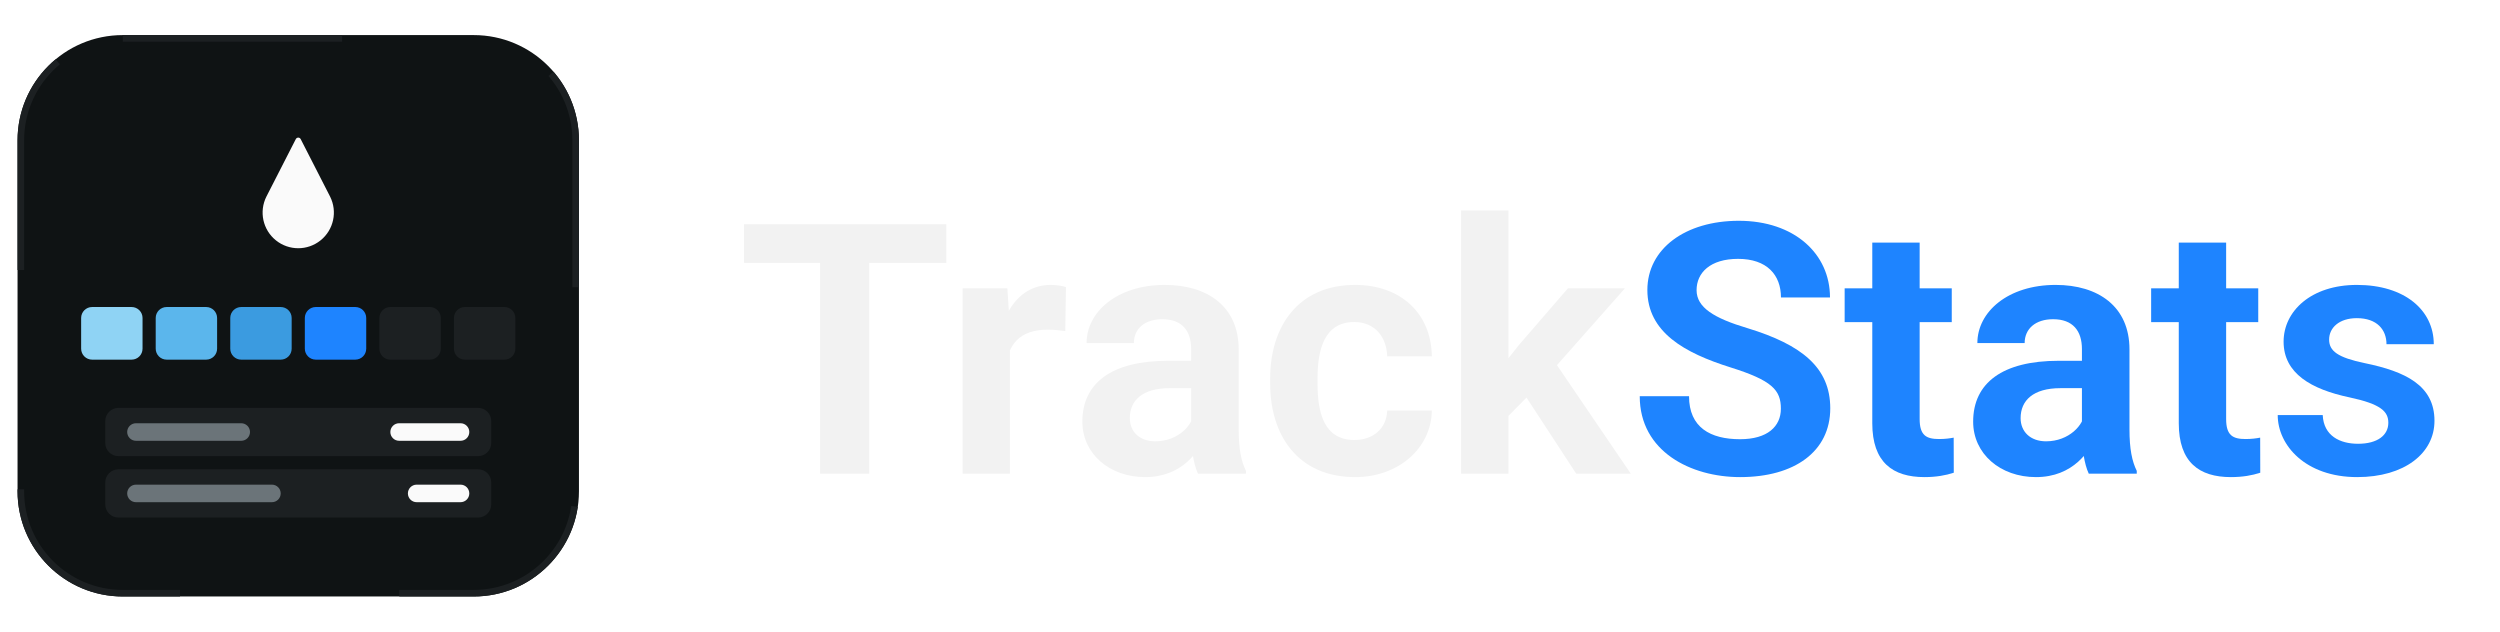
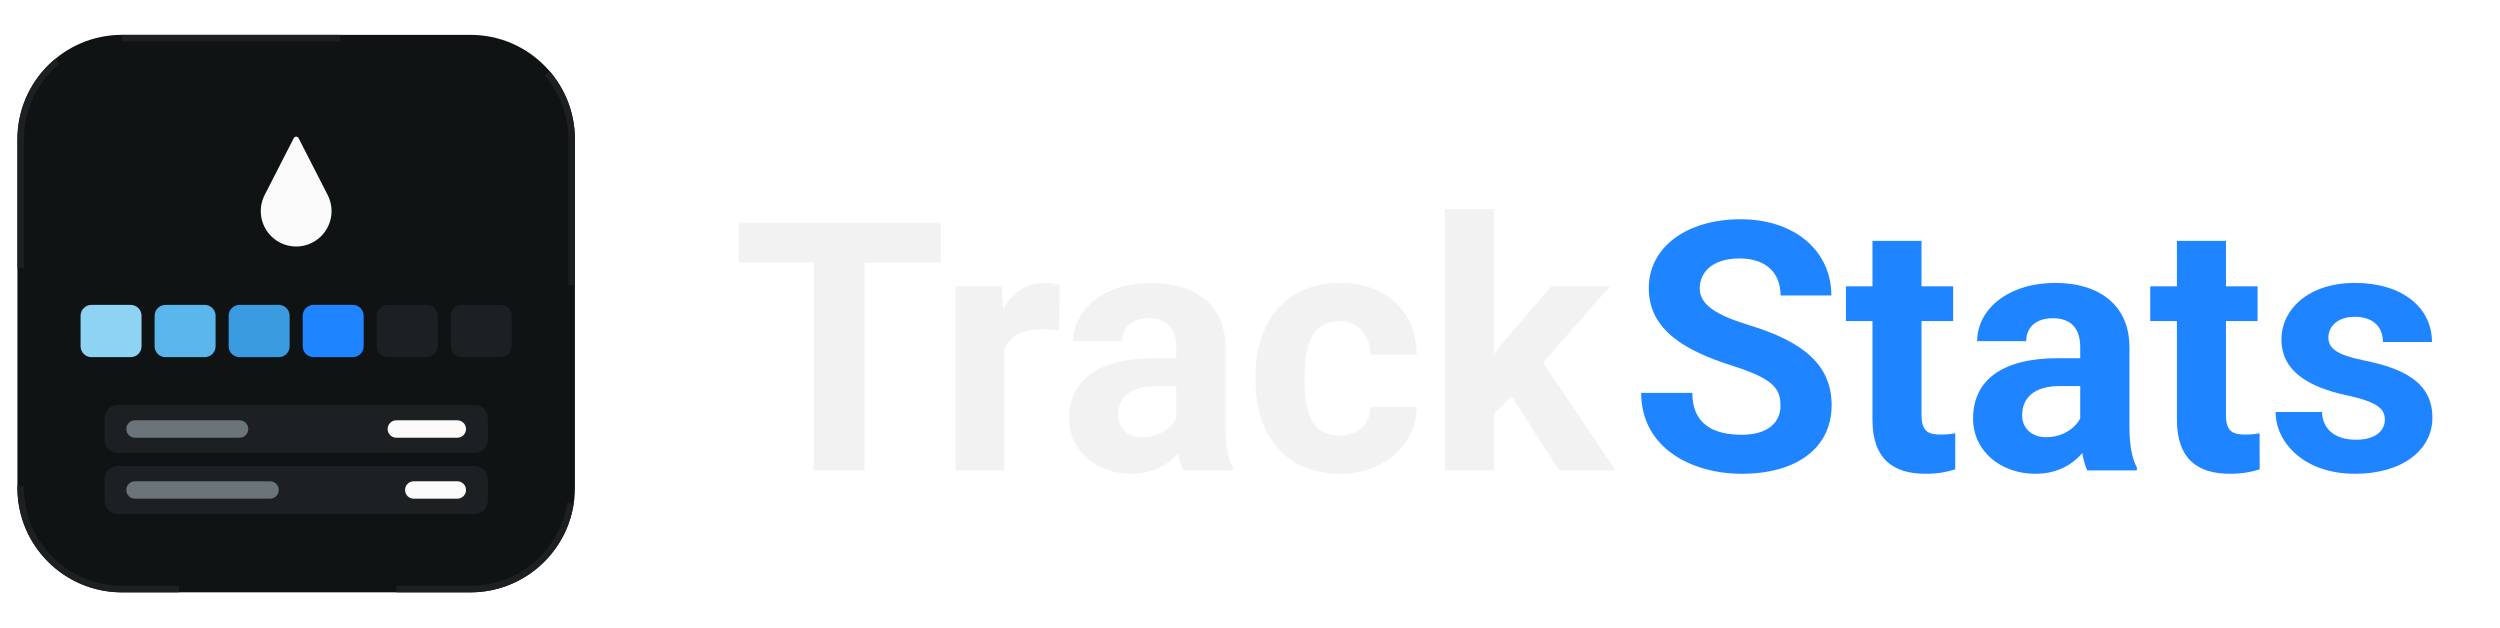
- <svg xmlns="http://www.w3.org/2000/svg" viewBox="-2 -4 285 72" width="285" height="72" role="img" aria-label="TrackStats">
+ <svg xmlns="http://www.w3.org/2000/svg" viewBox="-2 -4 287 72" width="287" height="72" role="img" aria-label="TrackStats">
  <style>
    .tile{animation:pop .5s cubic-bezier(.3,1.5,.5,1) .05s both}
    .edge{stroke-dasharray:100;animation:edge 1.1s ease-out .1s both}
    .drop{animation:fall .55s cubic-bezier(.3,1.6,.5,1) .55s both}
    .loopd{transform-box:fill-box;transform-origin:center;animation:breath 3.2s ease-in-out 3s infinite}
    .seg{transform-box:fill-box;transform-origin:center}
    @keyframes gh{0%,100%{opacity:1}20%{opacity:.3}40%{opacity:1}}
    .row{transform-box:fill-box;transform-origin:left center}
    .r1{animation:grow .45s cubic-bezier(.3,.9,.3,1) 1.7s both,rp 3.2s ease-in-out 3s infinite}
    .r2{animation:grow .45s cubic-bezier(.3,.9,.3,1) 1.85s both,rp 3.2s ease-in-out 3.5s infinite}
    .b1{animation:fade .3s ease 2.1s both}
    .b2{animation:fade .3s ease 2.25s both}
    .v1{animation:fade .3s ease 2.1s both,vp 3.2s ease-in-out 3s infinite}
    .v2{animation:fade .3s ease 2.25s both,vp 3.2s ease-in-out 3.5s infinite}
    .l{animation:rise .5s cubic-bezier(.2,.8,.3,1) both}
    @keyframes pop{from{opacity:0;transform:scale(.4)}to{opacity:1;transform:none}}
    @keyframes edge{0%{stroke-dashoffset:100;stroke:#1e84ff;opacity:1}60%{stroke-dashoffset:0;stroke:#1e84ff}100%{stroke-dashoffset:0;stroke:#1c2022}}
    @keyframes fall{from{opacity:0;transform:translateY(-18px)}to{opacity:1;transform:none}}
    @keyframes breath{0%,100%{transform:scale(1)}50%{transform:scale(1.1)}}
    @keyframes grow{from{opacity:0;transform:scaleX(.05)}to{opacity:1;transform:none}}
    @keyframes fade{from{opacity:0}to{opacity:1}}
    @keyframes rp{0%,100%{fill:#1c2022}50%{fill:#2b3236}}
    @keyframes vp{0%,100%{opacity:.7}50%{opacity:1}}
    @keyframes rise{from{opacity:0;transform:translateY(7px)}to{opacity:1;transform:none}}
    @media (prefers-reduced-motion: reduce){*{animation:none!important}}
</style>
  <g transform="scale(.25)">
    <g class="tile">
      <rect width="256" height="256" rx="48" fill="#0f1314" />
    </g>
    <rect class="edge" pathLength="100" x="1.5" y="1.5" width="253" height="253" rx="46.5" fill="none" stroke="#1c2022" stroke-width="3" />
    <g class="drop">
      <g class="loopd">
        <path d="M128 48 L141.4 74.2 A15 15 0 1 1 114.6 74.2 Z" fill="#fafafa" stroke="#fafafa" stroke-width="2.5" stroke-linejoin="round" />
      </g>
    </g>
    <rect class="seg" style="animation:pop .35s cubic-bezier(.3,1.6,.5,1) 1.05s both,gh 4.8s ease-in-out 3.0s infinite" x="29" y="124" width="28" height="24" rx="5" fill="#8fd3f4" />
    <rect class="seg" style="animation:pop .35s cubic-bezier(.3,1.6,.5,1) 1.15s both,gh 4.8s ease-in-out 3.3s infinite" x="63" y="124" width="28" height="24" rx="5" fill="#5bb6ec" />
    <rect class="seg" style="animation:pop .35s cubic-bezier(.3,1.6,.5,1) 1.25s both,gh 4.8s ease-in-out 3.6s infinite" x="97" y="124" width="28" height="24" rx="5" fill="#3b9be0" />
    <rect class="seg" style="animation:pop .35s cubic-bezier(.3,1.6,.5,1) 1.35s both,gh 4.8s ease-in-out 3.9s infinite" x="131" y="124" width="28" height="24" rx="5" fill="#1e84ff" />
    <rect class="seg" style="animation:pop .35s cubic-bezier(.3,1.6,.5,1) 1.45s both" x="165" y="124" width="28" height="24" rx="5" fill="#1c2022" />
    <rect class="seg" style="animation:pop .35s cubic-bezier(.3,1.6,.5,1) 1.55s both" x="199" y="124" width="28" height="24" rx="5" fill="#1c2022" />
    <rect class="row r1" x="40" y="170" width="176" height="22" rx="6" fill="#1c2022" />
    <rect class="b1" x="50" y="177" width="56" height="8" rx="4" fill="#6b7479" />
    <rect class="v1" x="170" y="177" width="36" height="8" rx="4" fill="#fafafa" />
    <rect class="row r2" x="40" y="198" width="176" height="22" rx="6" fill="#1c2022" />
    <rect class="b2" x="50" y="205" width="70" height="8" rx="4" fill="#6b7479" />
    <rect class="v2" x="178" y="205" width="28" height="8" rx="4" fill="#fafafa" />
  </g>
  <g>
-     <path class="l" style="animation-delay:1.00s" transform="translate(0.0 0)" fill="#f2f2f2" d="M97.09 21.56H91.49V50H97.09ZM105.88 21.56H82.82V25.97H105.88Z" />
-     <path class="l" style="animation-delay:1.07s" transform="translate(-1.2 0)" fill="#f2f2f2" d="M114.33 33.34 114.04 28.87H108.94V50H114.33ZM120.72 28.73C120.33 28.59 119.58 28.48 118.99 28.48C114.94 28.48 112.76 32.52 112.76 37.95L113.88 38.19C113.98 35.3 115.45 33.58 118.64 33.58C119.27 33.58 120.09 33.66 120.64 33.74Z" />
-     <path class="l" style="animation-delay:1.14s" transform="translate(-1.2 0)" fill="#f2f2f2" d="M134.99 45.37C134.99 47.05 135.25 48.9 135.77 50H141.24V49.68C140.7 48.59 140.41 47.17 140.41 44.96V35.83C140.41 30.93 136.84 28.48 131.99 28.48C126.56 28.48 123.07 31.55 123.07 35.11H128.46C128.46 33.48 129.7 32.39 131.7 32.39C133.96 32.39 134.99 33.72 134.99 35.79ZM135.72 37.13H132.34C125.94 37.13 122.59 39.65 122.59 44.07C122.59 47.73 125.68 50.39 129.75 50.39C133.97 50.39 135.99 47.43 136.77 45.32L135.28 43.01C135.23 44.42 133.52 46.31 130.9 46.31C129.09 46.31 128 45.19 128 43.67C128 41.66 129.42 40.25 132.55 40.25H135.76Z" />
-     <path class="l" style="animation-delay:1.21s" transform="translate(-1.2 0)" fill="#f2f2f2" d="M153.61 46.16C150.16 46.16 149.4 43.1 149.4 39.74V39.14C149.4 35.84 150.18 32.71 153.59 32.71C155.95 32.71 157.28 34.45 157.34 36.62H162.43C162.36 31.66 158.82 28.48 153.68 28.48C147.2 28.48 144 33.21 144 39.14V39.74C144 45.67 147.2 50.39 153.7 50.39C158.54 50.39 162.36 47.17 162.43 42.8H157.34C157.28 44.84 155.74 46.16 153.61 46.16Z" />
-     <path class="l" style="animation-delay:1.28s" transform="translate(-1.2 0)" fill="#f2f2f2" d="M171.16 19.99H165.76V50H171.16ZM184.44 28.87H177.94L172.34 35.35L168.46 40.25L170.3 44.29L175.24 39.27ZM178.89 50H185.11L176.15 36.83L172.48 40.19Z" />
-     <path class="l" style="animation-delay:1.35s" transform="translate(-1.2 0)" fill="#1e84ff" d="M202.22 42.59C202.22 44.61 200.7 46.07 197.57 46.07C194.18 46.07 191.75 44.73 191.75 41.17H186.13C186.13 47.48 191.97 50.39 197.57 50.39C203.78 50.39 207.85 47.47 207.85 42.55C207.85 37.91 204.61 35.3 198.41 33.41C194.59 32.27 192.61 31.05 192.61 29.08C192.61 27.09 194.17 25.51 197.34 25.51C200.63 25.51 202.23 27.34 202.23 29.91H207.82C207.82 24.91 203.73 21.17 197.43 21.17C191.32 21.17 187 24.36 187 29.06C187 33.89 191.25 36.24 196.5 37.89C201.21 39.37 202.22 40.46 202.22 42.59Z" />
-     <path class="l" style="animation-delay:1.42s" transform="translate(-1.2 0)" fill="#1e84ff" d="M221.7 28.87H209.49V32.72H221.7ZM212.64 23.66V44.25C212.64 48.7 214.97 50.39 218.59 50.39C219.93 50.39 221.02 50.19 221.93 49.89L221.92 45.89C221.52 45.97 220.95 46.05 220.26 46.05C218.8 46.05 218.04 45.64 218.04 43.77V23.66Z" />
-     <path class="l" style="animation-delay:1.49s" transform="translate(-1.2 0)" fill="#1e84ff" d="M236.54 45.37C236.54 47.05 236.8 48.9 237.32 50H242.79V49.68C242.25 48.59 241.96 47.17 241.96 44.96V35.83C241.96 30.93 238.39 28.48 233.54 28.48C228.11 28.48 224.62 31.55 224.62 35.11H230.01C230.01 33.48 231.25 32.39 233.25 32.39C235.51 32.39 236.54 33.72 236.54 35.79ZM237.27 37.13H233.89C227.49 37.13 224.14 39.65 224.14 44.07C224.14 47.73 227.23 50.39 231.3 50.39C235.52 50.39 237.54 47.43 238.32 45.32L236.83 43.01C236.79 44.42 235.07 46.31 232.45 46.31C230.64 46.31 229.55 45.19 229.55 43.67C229.55 41.66 230.97 40.25 234.1 40.25H237.31Z" />
-     <path class="l" style="animation-delay:1.56s" transform="translate(-1.2 0)" fill="#1e84ff" d="M256.64 28.87H244.43V32.72H256.64ZM247.58 23.66V44.25C247.58 48.7 249.91 50.39 253.52 50.39C254.87 50.39 255.96 50.19 256.87 49.89L256.86 45.89C256.46 45.97 255.88 46.05 255.2 46.05C253.74 46.05 252.98 45.64 252.98 43.77V23.66Z" />
-     <path class="l" style="animation-delay:1.63s" transform="translate(-1.2 0)" fill="#1e84ff" d="M271.47 44.2C271.47 45.59 270.27 46.59 268.02 46.59C265.95 46.59 264.1 45.69 263.99 43.32H258.86C258.86 46.76 262.03 50.39 267.92 50.39C273.29 50.39 276.73 47.69 276.73 43.97C276.73 39.93 273.41 38.35 268.79 37.4C265.71 36.76 264.72 36.02 264.72 34.71C264.72 33.37 265.86 32.27 267.88 32.27C270.18 32.27 271.26 33.59 271.26 35.24H276.65C276.65 31.35 273.32 28.48 267.89 28.48C262.66 28.48 259.53 31.47 259.53 34.95C259.53 38.57 262.68 40.38 267.04 41.3C270.66 42.07 271.47 42.93 271.47 44.2Z" />
+     <path class="l" style="animation-delay:1.00s" transform="translate(0.0 0)" fill="#f2f2f2" d="M97.25 21.56H91.41V50H97.25ZM106 21.56H82.8V26.14H106Z" />
+     <path class="l" style="animation-delay:1.07s" transform="translate(-1.3 0)" fill="#f2f2f2" d="M114.6 33.49 114.28 28.87H108.98V50H114.6ZM120.97 28.72C120.56 28.58 119.82 28.48 119.22 28.48C115.23 28.48 113.03 32.5 113.03 37.97L114.16 38.31C114.24 35.44 115.67 33.79 118.85 33.79C119.46 33.79 120.33 33.87 120.88 33.95Z" />
+     <path class="l" style="animation-delay:1.14s" transform="translate(-2.0 0)" fill="#f2f2f2" d="M135.03 45.23C135.03 46.98 135.3 48.86 135.85 50H141.53V49.67C140.98 48.59 140.69 47.22 140.69 44.9V35.86C140.69 30.94 137.08 28.48 132.2 28.48C126.72 28.48 123.21 31.53 123.21 35.16H128.83C128.83 33.55 129.99 32.53 131.89 32.53C134.07 32.53 135.03 33.82 135.03 35.83ZM135.78 37.12H132.51C126.03 37.12 122.73 39.66 122.73 44.07C122.73 47.74 125.85 50.39 129.89 50.39C134.06 50.39 135.97 47.52 136.8 45.42L135.32 43.03C135.28 44.38 133.65 46.19 131.12 46.19C129.42 46.19 128.36 45.13 128.36 43.67C128.36 41.74 129.67 40.32 132.67 40.32H135.82Z" />
+     <path class="l" style="animation-delay:1.21s" transform="translate(-2.0 0)" fill="#f2f2f2" d="M153.77 45.99C150.45 45.99 149.76 43.04 149.76 39.72V39.16C149.76 35.91 150.47 32.88 153.74 32.88C156.04 32.88 157.29 34.57 157.33 36.69H162.64C162.59 31.64 159.01 28.48 153.85 28.48C147.35 28.48 144.13 33.19 144.13 39.16V39.72C144.13 45.69 147.35 50.39 153.87 50.39C158.76 50.39 162.59 47.18 162.64 42.74H157.33C157.29 44.72 155.84 45.99 153.77 45.99Z" />
+     <path class="l" style="animation-delay:1.28s" transform="translate(-2.0 0)" fill="#f2f2f2" d="M171.51 19.99H165.88V50H171.51ZM184.83 28.87H178.06L172.58 35.29L168.68 40.25L170.72 44.32L175.64 39.34ZM178.99 50H185.47L176.63 36.84L172.73 40.23Z" />
+     <path class="l" style="animation-delay:1.35s" transform="translate(0.0 0)" fill="#1e84ff" d="M202.4 42.56C202.4 44.49 200.97 45.91 197.95 45.91C194.58 45.91 192.28 44.61 192.28 41.1H186.41C186.41 47.49 192.29 50.39 197.95 50.39C204.18 50.39 208.27 47.48 208.27 42.52C208.27 37.86 204.98 35.22 198.81 33.33C195.1 32.2 193.13 31.02 193.13 29.11C193.13 27.2 194.65 25.67 197.7 25.67C200.87 25.67 202.41 27.44 202.41 29.92H208.24C208.24 24.86 204.1 21.17 197.81 21.17C191.67 21.17 187.28 24.35 187.28 29.08C187.28 33.97 191.62 36.31 196.82 37.97C201.43 39.44 202.4 40.5 202.4 42.56Z" />
+     <path class="l" style="animation-delay:1.42s" transform="translate(0.0 0)" fill="#1e84ff" d="M222.22 28.87H209.91V32.86H222.22ZM212.96 23.65V44.19C212.96 48.67 215.31 50.39 219.05 50.39C220.4 50.39 221.51 50.19 222.46 49.88L222.46 45.74C222.04 45.82 221.49 45.89 220.8 45.89C219.31 45.89 218.59 45.48 218.59 43.64V23.65Z" />
+     <path class="l" style="animation-delay:1.49s" transform="translate(0.0 0)" fill="#1e84ff" d="M236.81 45.23C236.81 46.98 237.08 48.86 237.62 50H243.31V49.67C242.76 48.59 242.46 47.22 242.46 44.9V35.86C242.46 30.94 238.86 28.48 233.98 28.48C228.5 28.48 224.98 31.53 224.98 35.16H230.61C230.61 33.55 231.77 32.53 233.67 32.53C235.84 32.53 236.81 33.82 236.81 35.83ZM237.56 37.12H234.28C227.81 37.12 224.51 39.66 224.51 44.07C224.51 47.74 227.63 50.39 231.67 50.39C235.84 50.39 237.75 47.52 238.57 45.42L237.1 43.03C237.06 44.38 235.43 46.19 232.9 46.19C231.2 46.19 230.14 45.13 230.14 43.67C230.14 41.74 231.44 40.32 234.45 40.32H237.59Z" />
+     <path class="l" style="animation-delay:1.56s" transform="translate(0.0 0)" fill="#1e84ff" d="M257.17 28.87H244.85V32.86H257.17ZM247.91 23.65V44.19C247.91 48.67 250.26 50.39 254 50.39C255.35 50.39 256.46 50.19 257.41 49.88L257.4 45.74C256.99 45.82 256.44 45.89 255.75 45.89C254.26 45.89 253.54 45.48 253.54 43.64V23.65Z" />
+     <path class="l" style="animation-delay:1.63s" transform="translate(0.0 0)" fill="#1e84ff" d="M271.78 44.17C271.78 45.52 270.63 46.48 268.47 46.48C266.42 46.48 264.67 45.59 264.56 43.3H259.24C259.24 46.73 262.43 50.39 268.35 50.39C273.78 50.39 277.24 47.67 277.24 43.95C277.24 39.82 273.81 38.26 269.26 37.35C266.3 36.74 265.3 36.01 265.3 34.74C265.3 33.42 266.43 32.37 268.32 32.37C270.55 32.37 271.56 33.62 271.56 35.26H277.19C277.19 31.34 273.82 28.48 268.33 28.48C263.04 28.48 259.91 31.49 259.91 34.99C259.91 38.63 263.08 40.45 267.4 41.38C270.95 42.14 271.78 42.94 271.78 44.17Z" />
  </g>
</svg>
